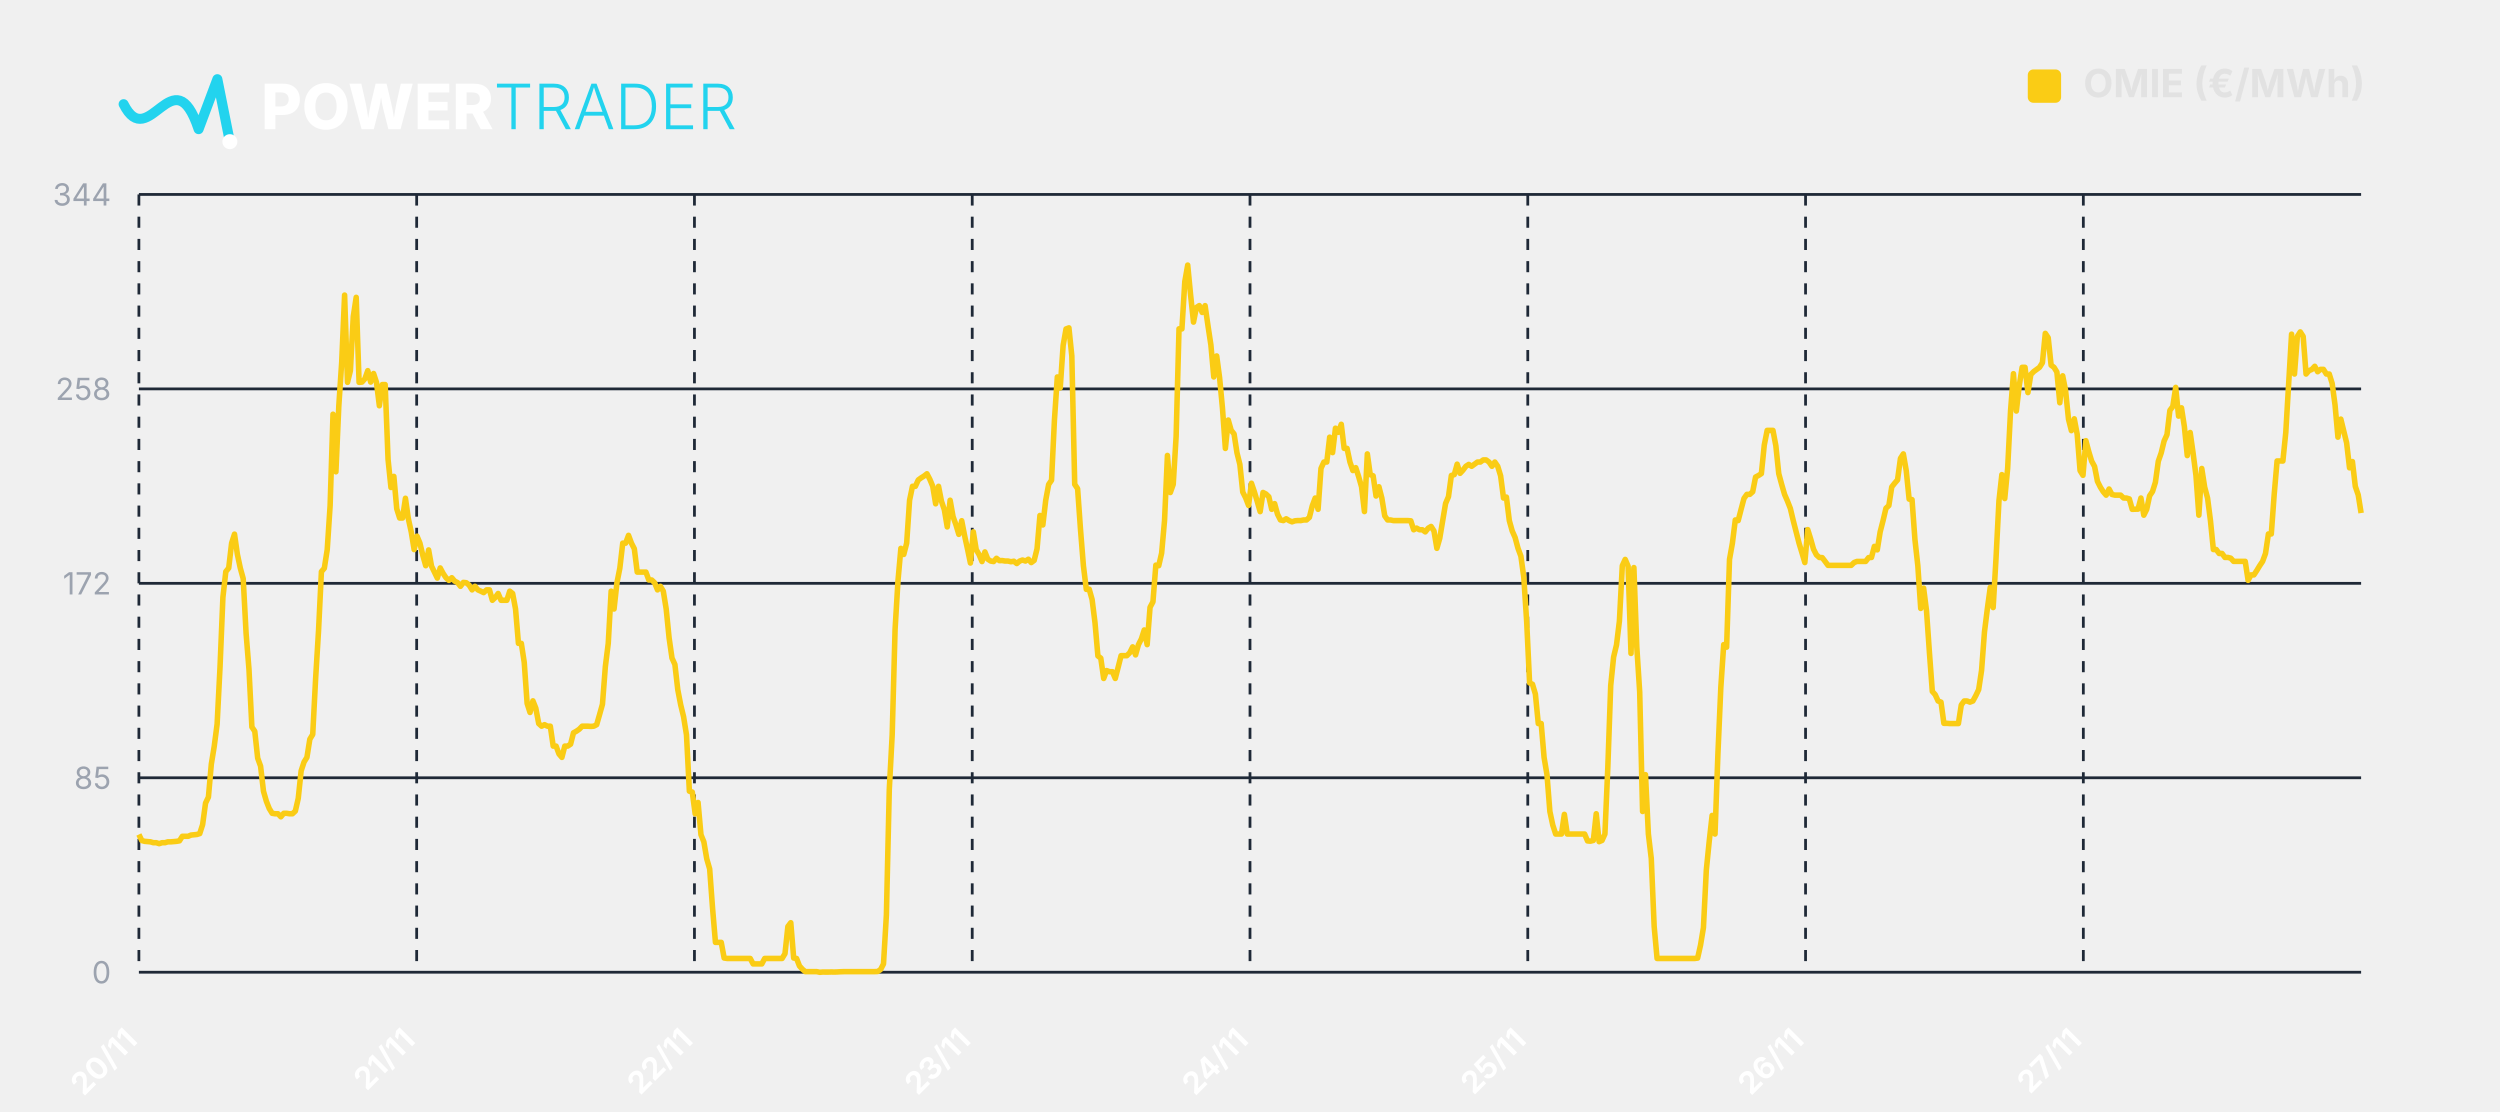
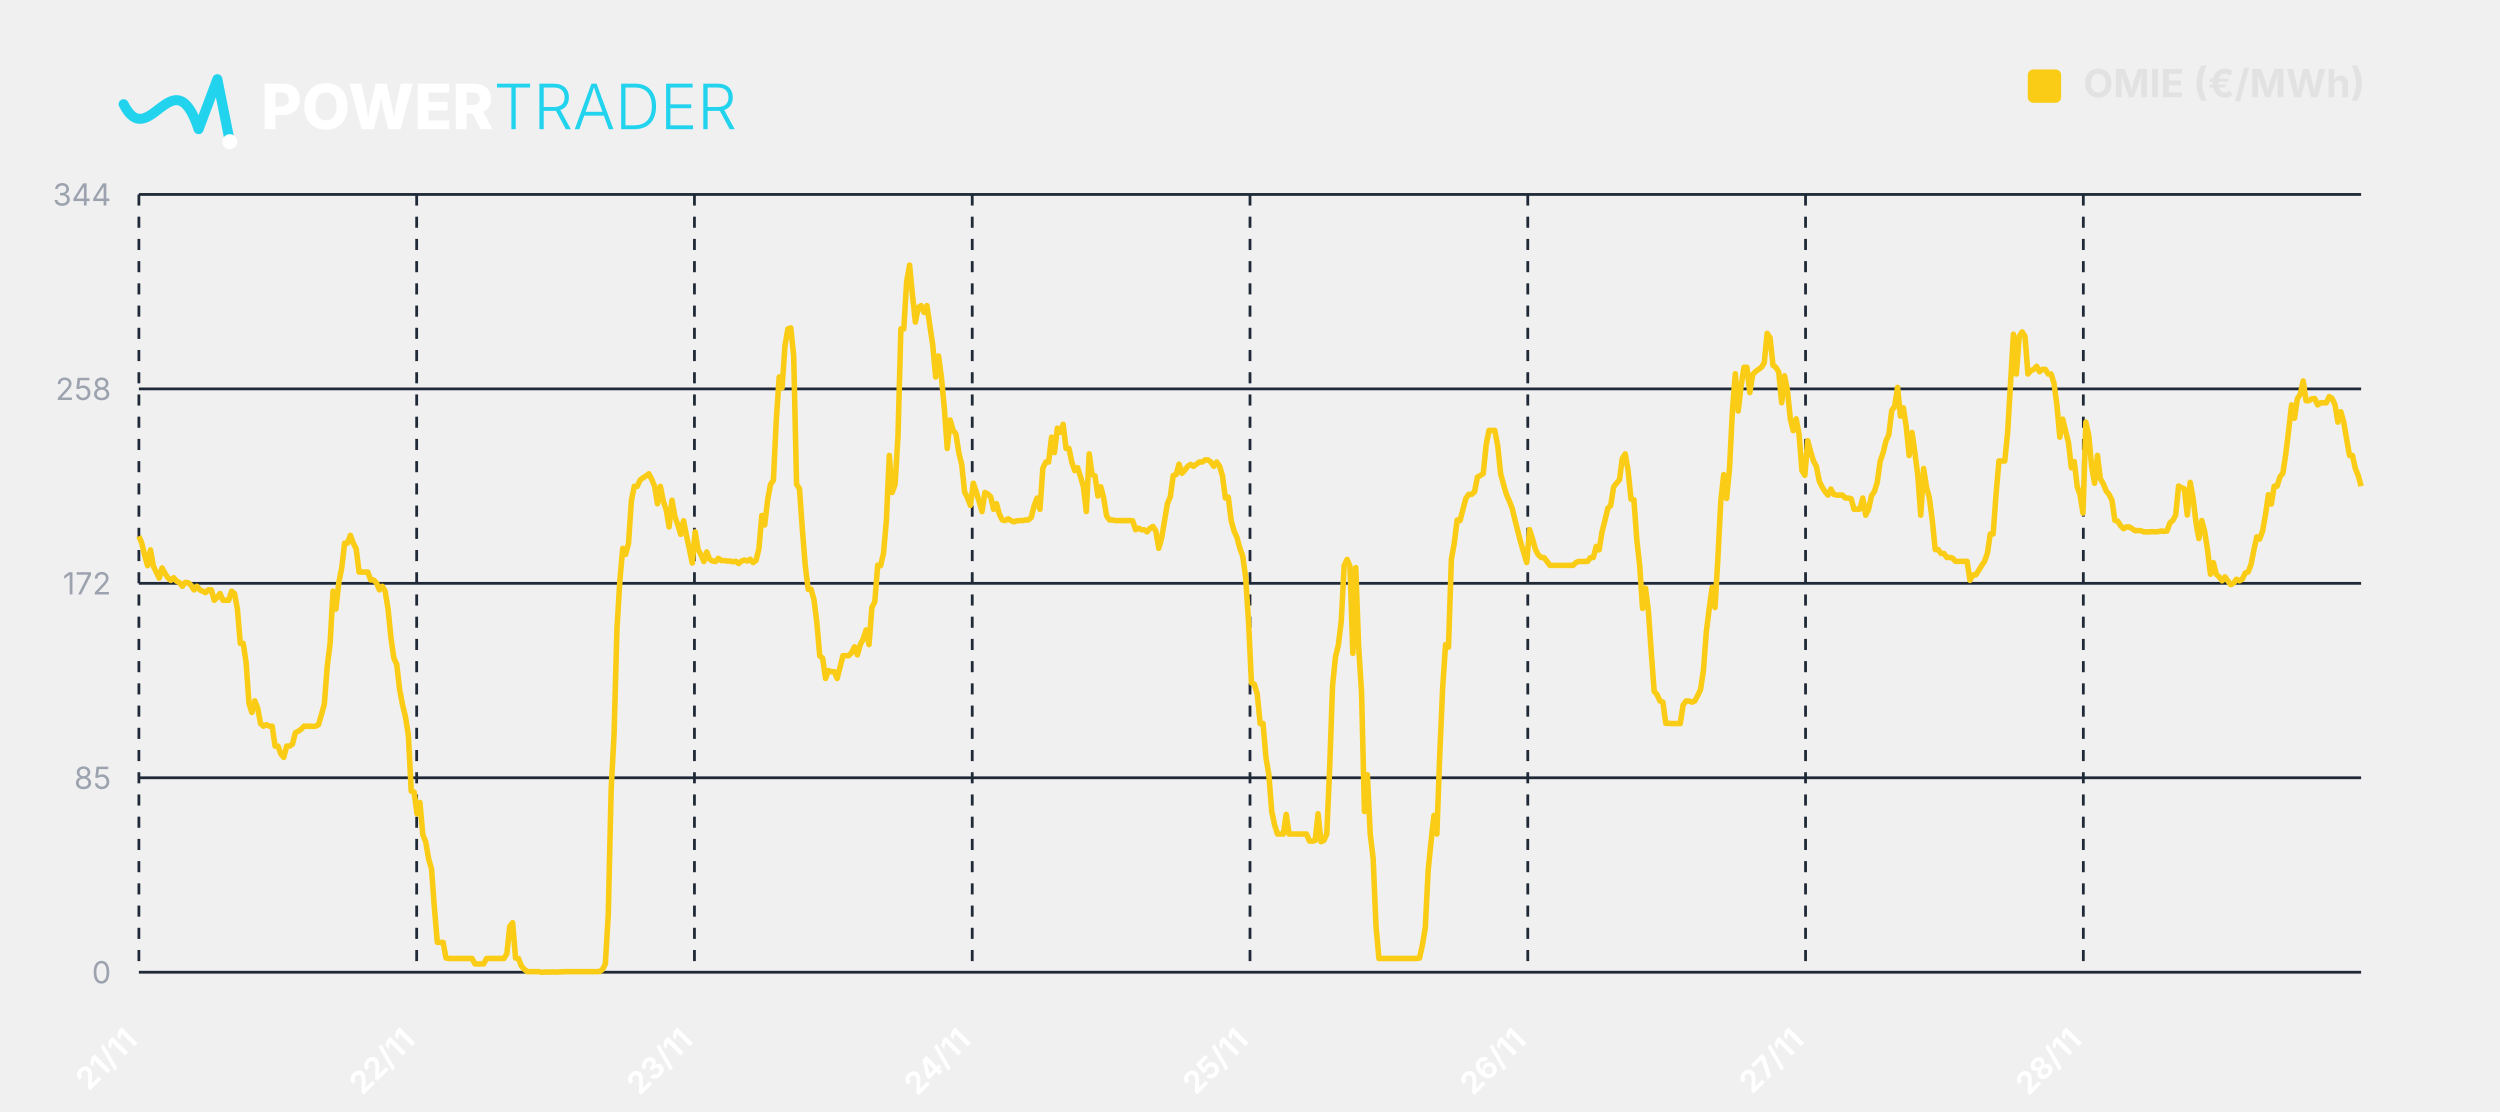
<svg xmlns="http://www.w3.org/2000/svg" viewBox="0 0 900 400" style="font-family: 'Inter', sans-serif; background: #0b0f19;">
  <g transform="translate(40, 15) scale(0.45)">
    <path d="M10 50 C30 90 50 10 70 70 L85 30 L95 80" stroke="#22d3ee" stroke-width="8" stroke-linecap="round" stroke-linejoin="round" fill="none" />
    <circle cx="95" cy="80" r="6" fill="#ffffff" />
    <text x="120" y="70" font-family="'Inter', sans-serif" font-weight="800" font-size="50" fill="#ffffff">POWER<tspan fill="#22d3ee" font-weight="300">TRADER</tspan>
    </text>
  </g>
  <rect x="730" y="25" width="12" height="12" fill="#facc15" rx="2" />
  <text x="750" y="35" font-size="14" font-weight="bold" fill="#e2e2e2">OMIE (€/MWh)</text>
  <line x1="50" y1="350.0" x2="850" y2="350.0" stroke="#1f2937" stroke-width="1" />
  <text x="40" y="354.0" text-anchor="end" font-size="11" fill="#9ca3af">0</text>
  <line x1="50" y1="280.0" x2="850" y2="280.0" stroke="#1f2937" stroke-width="1" />
  <text x="40" y="284.0" text-anchor="end" font-size="11" fill="#9ca3af">85</text>
  <line x1="50" y1="210.0" x2="850" y2="210.0" stroke="#1f2937" stroke-width="1" />
  <text x="40" y="214.0" text-anchor="end" font-size="11" fill="#9ca3af">172</text>
  <line x1="50" y1="140.0" x2="850" y2="140.0" stroke="#1f2937" stroke-width="1" />
  <text x="40" y="144.0" text-anchor="end" font-size="11" fill="#9ca3af">258</text>
  <line x1="50" y1="70.0" x2="850" y2="70.0" stroke="#1f2937" stroke-width="1" />
  <text x="40" y="74.0" text-anchor="end" font-size="11" fill="#9ca3af">344</text>
  <line x1="50.0" y1="70" x2="50.0" y2="350" stroke="#1f2937" stroke-width="1" stroke-dasharray="4,4" />
-   <text x="50.0" y="375" text-anchor="end" transform="rotate(-45, 50.0, 375)" font-size="11" font-weight="bold" fill="#ffffff">20/11</text>
+   <text x="50.0" y="375" text-anchor="end" transform="rotate(-45, 50.0, 375)" font-size="11" font-weight="bold" fill="#ffffff">21/11</text>
  <line x1="150.0" y1="70" x2="150.0" y2="350" stroke="#1f2937" stroke-width="1" stroke-dasharray="4,4" />
-   <text x="150.0" y="375" text-anchor="end" transform="rotate(-45, 150.0, 375)" font-size="11" font-weight="bold" fill="#ffffff">21/11</text>
+   <text x="150.0" y="375" text-anchor="end" transform="rotate(-45, 150.0, 375)" font-size="11" font-weight="bold" fill="#ffffff">22/11</text>
  <line x1="250.0" y1="70" x2="250.0" y2="350" stroke="#1f2937" stroke-width="1" stroke-dasharray="4,4" />
-   <text x="250.0" y="375" text-anchor="end" transform="rotate(-45, 250.0, 375)" font-size="11" font-weight="bold" fill="#ffffff">22/11</text>
+   <text x="250.0" y="375" text-anchor="end" transform="rotate(-45, 250.0, 375)" font-size="11" font-weight="bold" fill="#ffffff">23/11</text>
  <line x1="350.0" y1="70" x2="350.0" y2="350" stroke="#1f2937" stroke-width="1" stroke-dasharray="4,4" />
-   <text x="350.0" y="375" text-anchor="end" transform="rotate(-45, 350.0, 375)" font-size="11" font-weight="bold" fill="#ffffff">23/11</text>
+   <text x="350.0" y="375" text-anchor="end" transform="rotate(-45, 350.0, 375)" font-size="11" font-weight="bold" fill="#ffffff">24/11</text>
  <line x1="450.0" y1="70" x2="450.0" y2="350" stroke="#1f2937" stroke-width="1" stroke-dasharray="4,4" />
-   <text x="450.0" y="375" text-anchor="end" transform="rotate(-45, 450.0, 375)" font-size="11" font-weight="bold" fill="#ffffff">24/11</text>
+   <text x="450.0" y="375" text-anchor="end" transform="rotate(-45, 450.0, 375)" font-size="11" font-weight="bold" fill="#ffffff">25/11</text>
  <line x1="550.0" y1="70" x2="550.0" y2="350" stroke="#1f2937" stroke-width="1" stroke-dasharray="4,4" />
-   <text x="550.0" y="375" text-anchor="end" transform="rotate(-45, 550.0, 375)" font-size="11" font-weight="bold" fill="#ffffff">25/11</text>
+   <text x="550.0" y="375" text-anchor="end" transform="rotate(-45, 550.0, 375)" font-size="11" font-weight="bold" fill="#ffffff">26/11</text>
  <line x1="650.0" y1="70" x2="650.0" y2="350" stroke="#1f2937" stroke-width="1" stroke-dasharray="4,4" />
-   <text x="650.0" y="375" text-anchor="end" transform="rotate(-45, 650.0, 375)" font-size="11" font-weight="bold" fill="#ffffff">26/11</text>
+   <text x="650.0" y="375" text-anchor="end" transform="rotate(-45, 650.0, 375)" font-size="11" font-weight="bold" fill="#ffffff">27/11</text>
  <line x1="750.0" y1="70" x2="750.0" y2="350" stroke="#1f2937" stroke-width="1" stroke-dasharray="4,4" />
-   <text x="750.0" y="375" text-anchor="end" transform="rotate(-45, 750.0, 375)" font-size="11" font-weight="bold" fill="#ffffff">27/11</text>
-   <polyline points="50.0,300.413 51.043,302.589 52.086,302.881 53.129,302.971 54.172,303.06 55.215,303.377 56.258,303.377 57.301,303.718 58.344,303.377 59.387,303.377 60.43,303.06 61.473,303.06 62.516,302.971 63.559,302.881 64.602,302.703 65.645,301.071 66.688,301.071 67.731,301.071 68.774,300.625 69.817,300.519 70.86,300.413 71.904,300.097 72.947,296.85 73.99,289.137 75.033,286.945 76.076,275.092 77.119,268.695 78.162,260.666 79.205,240.184 80.248,215.017 81.291,205.787 82.334,204.496 83.377,195.533 84.42,192.294 85.463,199.592 86.506,204.496 87.549,208.295 88.592,228.006 89.635,240.996 90.678,261.722 91.721,263.264 92.764,272.933 93.807,275.807 94.85,284.834 95.893,288.455 96.936,291.086 97.979,292.79 99.022,292.953 100.065,292.953 101.108,294.049 102.151,292.79 103.194,292.79 104.237,292.953 105.28,292.953 106.323,291.979 107.366,287.432 108.409,277.528 109.452,274.329 110.495,272.657 111.538,266.114 112.581,264.393 113.625,244.243 114.668,227.138 115.711,205.787 116.754,204.569 117.797,197.896 118.84,182.065 119.883,149.121 120.926,169.847 121.969,146.174 123.012,130.4 124.055,106.232 125.098,137.642 126.141,133.436 127.184,113.952 128.227,107.044 129.27,137.642 130.313,137.552 131.356,136.375 132.399,133.436 133.442,137.552 134.485,134.467 135.528,137.642 136.571,146.077 137.614,138.453 138.657,138.453 139.7,165.382 140.743,175.489 141.786,171.503 142.829,183.177 143.872,186.481 144.915,186.481 145.958,179.378 147.001,186.709 148.044,191.474 149.087,197.839 150.13,193.025 151.173,195.533 152.216,199.925 153.259,203.651 154.302,197.977 155.346,203.806 156.389,205.949 157.432,208.108 158.475,204.463 159.518,206.42 160.561,207.987 161.604,208.937 162.647,207.987 163.69,209.213 164.733,209.74 165.776,211.072 166.819,209.659 167.862,209.789 168.905,210.674 169.948,212.354 170.991,211.072 172.034,212.354 173.077,212.817 174.12,213.337 175.163,212.354 176.206,212.354 177.249,216.097 178.292,215.098 179.335,213.661 180.378,216.097 181.421,216.097 182.464,216.097 183.507,212.817 184.55,213.661 185.593,219.239 186.636,231.611 187.679,231.611 188.722,238.438 189.765,253.238 190.808,256.485 191.851,252.304 192.894,254.943 193.937,260.48 194.98,261.429 196.023,260.885 197.066,261.429 198.11,261.429 199.153,268.598 200.196,268.598 201.239,271.431 202.282,272.657 203.325,268.598 204.368,268.598 205.411,267.9 206.454,263.808 207.497,263.24 208.54,262.509 209.583,261.429 210.626,261.429 211.669,261.429 212.712,261.511 213.755,261.429 214.798,260.885 215.841,257.257 216.884,253.522 217.927,239.965 218.97,231.611 220.013,212.817 221.056,219.239 222.099,209.789 223.142,204.528 224.185,195.533 225.228,195.533 226.271,192.724 227.314,195.533 228.357,197.563 229.4,205.949 230.443,205.949 231.486,205.949 232.529,205.949 233.572,208.79 234.615,208.79 235.658,209.789 236.701,212.354 237.744,211.072 238.787,212.817 239.831,219.239 240.874,229.63 241.917,236.912 242.96,239.202 244.003,248.302 245.046,253.725 246.089,258.028 247.132,264.539 248.175,284.826 249.218,285.143 250.261,292.953 251.304,288.894 252.347,300.503 253.39,303.06 254.433,309.189 255.476,312.802 256.519,326.944 257.562,339.259 258.605,339.259 259.648,339.259 260.691,344.885 261.734,345.048 262.777,345.048 263.82,345.048 264.863,345.048 265.906,345.048 266.949,345.048 267.992,345.048 269.035,345.048 270.078,345.048 271.121,347.012 272.164,347.012 273.207,347.012 274.25,347.012 275.293,345.048 276.336,345.048 277.379,345.048 278.422,345.048 279.465,345.048 280.508,345.048 281.551,345.048 282.595,343.319 283.638,333.544 284.681,332.18 285.724,344.885 286.767,345.048 287.81,347.751 288.853,348.912 289.896,349.781 290.939,349.781 291.982,349.781 293.025,349.789 294.068,349.797 295.111,350.024 296.154,349.935 297.197,349.943 298.24,349.943 299.283,349.911 300.326,349.935 301.369,349.903 302.412,349.838 303.455,349.797 304.498,349.789 305.541,349.789 306.584,349.781 307.627,349.781 308.67,349.781 309.713,349.781 310.756,349.781 311.799,349.781 312.842,349.781 313.885,349.781 314.928,349.781 315.971,349.74 317.014,349.034 318.057,347.012 319.1,329.404 320.143,284.234 321.186,264.539 322.229,226.561 323.272,209.099 324.316,197.409 325.359,199.592 326.402,195.533 327.445,180.108 328.488,175.075 329.531,175.075 330.574,172.786 331.617,172.023 332.66,171.373 333.703,170.561 334.746,172.567 335.789,175.075 336.832,181.367 337.875,175.075 338.918,180.425 339.961,183.494 341.004,189.688 342.047,180.084 343.09,185.954 344.133,188.892 345.176,192.367 346.219,187.464 347.262,192.854 348.305,197.66 349.348,202.685 350.391,191.474 351.434,197.863 352.477,199.674 353.52,202.158 354.563,198.691 355.606,201.305 356.649,201.979 357.692,202.158 358.735,200.989 359.778,201.825 360.821,201.801 361.864,201.979 362.907,201.979 363.95,202.231 364.993,202.044 366.037,202.872 367.08,201.979 368.123,201.606 369.166,201.979 370.209,201.322 371.252,202.523 372.295,201.752 373.338,197.563 374.381,185.572 375.424,188.982 376.467,180.043 377.51,174.409 378.553,172.883 379.596,151.215 380.639,135.701 381.682,139.622 382.725,124.368 383.768,118.426 384.811,118.028 385.854,128.135 386.897,174.369 387.94,175.936 388.983,190.662 390.026,203.651 391.069,212.176 392.112,212.103 393.155,215.829 394.198,224.15 395.241,236.125 396.284,236.937 397.327,244.243 398.37,241.402 399.413,241.807 400.456,241.807 401.499,244.243 402.542,240.184 403.585,236.043 404.628,236.043 405.671,236.043 406.714,234.972 407.757,232.869 408.801,235.759 409.844,232.066 410.887,230.036 411.93,226.789 412.973,232.066 414.016,218.63 415.059,216.665 416.102,203.449 417.145,203.651 418.188,199.138 419.231,187.415 420.274,163.961 421.317,177.308 422.36,174.369 423.403,157.126 424.446,118.369 425.489,118.409 426.532,101.353 427.575,95.435 428.618,106.232 429.661,115.958 430.704,110.689 431.747,110.015 432.79,112.475 433.833,110.031 434.876,117.281 435.919,124.173 436.962,135.701 438.005,128.143 439.048,135.921 440.091,146.986 441.134,161.436 442.177,151.215 443.22,154.901 444.263,156.216 445.306,162.995 446.349,167.184 447.392,177.137 448.435,179.215 449.478,181.951 450.522,173.971 451.565,177.032 452.608,180.539 453.651,184.184 454.694,177.291 455.737,177.835 456.78,178.834 457.823,183.356 458.866,181.31 459.909,185.109 460.952,187.179 461.995,187.415 463.038,186.765 464.081,187.415 465.124,187.861 466.167,187.496 467.21,187.399 468.253,187.415 469.296,187.188 470.339,187.188 471.382,186.246 472.425,182.081 473.468,179.297 474.511,183.356 475.554,168.629 476.597,166.34 477.64,166.34 478.683,157.385 479.726,162.938 480.769,154.154 481.812,155.632 482.855,152.75 483.898,161.42 484.941,161.42 485.984,166.34 487.027,169.392 488.07,168.361 489.113,171.584 490.156,175.237 491.199,184.168 492.243,163.409 493.286,170.87 494.329,171.3 495.372,178.566 496.415,175.237 497.458,179.297 498.501,185.71 499.544,187.188 500.587,187.188 501.63,187.415 502.673,187.415 503.716,187.415 504.759,187.415 505.802,187.415 506.845,187.415 507.888,187.496 508.931,190.719 509.974,190.118 511.017,190.719 512.06,190.719 513.103,191.474 514.146,190.151 515.189,189.526 516.232,191.149 517.275,197.392 518.318,193.755 519.361,187.496 520.404,181.261 521.447,178.818 522.49,171.17 523.533,170.87 524.576,167.103 525.619,170.399 526.662,169.271 527.705,167.866 528.748,167.192 529.791,167.866 530.834,167.103 531.877,166.34 532.92,166.34 533.963,165.577 535.007,165.577 536.05,166.34 537.093,167.866 538.136,166.34 539.179,167.866 540.222,171.3 541.265,179.297 542.308,178.956 543.351,187.415 544.394,191.149 545.437,193.504 546.48,197.392 547.523,200.234 548.566,207.841 549.609,223.89 550.652,245.842 551.695,246.329 552.738,249.861 553.781,260.48 554.824,260.455 555.867,272.657 556.91,278.884 557.953,292.133 558.996,297.012 560.039,300.251 561.082,300.251 562.125,300.251 563.168,293.172 564.211,300.251 565.254,300.251 566.297,300.251 567.34,300.251 568.383,300.251 569.426,300.251 570.469,300.251 571.512,302.735 572.555,302.825 573.598,302.557 574.641,292.953 575.684,303.003 576.728,302.557 577.771,300.251 578.814,276.27 579.857,246.776 580.9,236.531 581.943,232.163 582.986,223.574 584.029,203.651 585.072,201.395 586.115,203.83 587.158,235.232 588.201,204.333 589.244,232.869 590.287,249.09 591.33,292.133 592.373,278.884 593.416,300.251 594.459,309.051 595.502,333.544 596.545,345.048 597.588,345.048 598.631,345.048 599.674,345.048 600.717,345.048 601.76,345.048 602.803,345.048 603.846,345.048 604.889,345.048 605.932,345.048 606.975,345.048 608.018,345.048 609.061,345.048 610.104,345.048 611.147,344.91 612.19,340.25 613.233,333.966 614.276,313.248 615.319,302.857 616.362,293.562 617.405,300.251 618.449,271.407 619.492,247.547 620.535,232.066 621.578,232.983 622.621,201.395 623.664,195.533 624.707,187.188 625.75,187.407 626.793,183.356 627.836,179.427 628.879,177.973 629.922,177.973 630.965,177.032 632.008,171.738 633.051,171.178 634.094,170.504 635.137,160.219 636.18,154.942 637.223,154.942 638.266,154.942 639.309,160.495 640.352,170.504 641.395,174.369 642.438,177.973 643.481,180.376 644.524,183.031 645.567,187.415 646.61,191.474 647.653,195.533 648.696,198.983 649.739,202.515 650.782,190.662 651.825,193.991 652.868,197.709 653.911,199.755 654.954,200.688 655.997,200.745 657.04,202.109 658.083,203.53 659.126,203.53 660.169,203.53 661.213,203.53 662.256,203.53 663.299,203.53 664.342,203.53 665.385,203.53 666.428,203.53 667.471,202.515 668.514,202.109 669.557,202.109 670.6,202.109 671.643,202.109 672.686,200.745 673.729,200.688 674.772,196.702 675.815,197.952 676.858,191.474 677.901,187.415 678.944,182.974 679.987,182.0 681.03,175.286 682.073,173.971 683.116,172.761 684.159,165.033 685.202,163.409 686.245,169.425 687.288,179.686 688.331,179.865 689.374,194.226 690.417,203.651 691.46,219.036 692.503,211.737 693.546,219.888 694.589,234.874 695.632,248.911 696.675,250.08 697.718,252.361 698.761,252.767 699.804,260.398 700.847,260.398 701.89,260.48 702.934,260.48 703.977,260.48 705.02,260.48 706.063,253.782 707.106,252.361 708.149,252.361 709.192,252.767 710.235,252.361 711.278,250.453 712.321,248.262 713.364,241.345 714.407,227.519 715.45,219.141 716.493,211.453 717.536,218.719 718.579,200.745 719.622,180.32 720.665,170.87 721.708,179.475 722.751,168.654 723.794,147.976 724.837,134.532 725.88,147.976 726.923,138.9 727.966,132.243 729.009,132.243 730.052,141.327 731.095,134.825 732.138,133.769 733.181,133.006 734.224,132.243 735.267,130.587 736.31,120.017 737.353,121.576 738.396,131.48 739.439,132.243 740.482,133.932 741.525,144.997 742.568,135.295 743.611,140.605 744.654,150.883 745.698,155.023 746.741,150.777 747.784,156.322 748.827,169.425 749.87,171.113 750.913,158.652 751.956,162.581 752.999,166.015 754.042,167.931 755.085,173.289 756.128,175.375 757.171,177.032 758.214,178.249 759.257,176.049 760.3,177.998 761.343,178.249 762.386,178.249 763.429,178.249 764.472,179.272 765.515,179.297 766.558,179.613 767.601,183.356 768.644,183.315 769.687,183.283 770.73,179.297 771.773,185.467 772.816,183.356 773.859,178.485 774.902,176.95 775.945,173.614 776.988,166.056 778.031,163.06 779.074,158.757 780.117,156.468 781.16,147.725 782.203,146.344 783.246,139.46 784.289,149.803 785.332,146.823 786.375,153.586 787.419,164.01 788.462,155.705 789.505,163.06 790.548,171.178 791.591,185.467 792.634,168.654 793.677,175.375 794.72,179.297 795.763,187.415 796.806,197.831 797.849,197.831 798.892,199.251 799.935,199.251 800.978,200.672 802.021,200.672 803.064,200.94 804.107,202.093 805.15,202.093 806.193,202.093 807.236,202.093 808.279,202.093 809.322,208.928 810.365,206.964 811.408,206.964 812.451,205.373 813.494,203.651 814.537,202.093 815.58,199.251 816.623,192.229 817.666,192.229 818.709,177.998 819.752,165.942 820.795,165.942 821.838,165.966 822.881,155.705 823.924,137.999 824.967,120.301 826.01,134.646 827.053,121.113 828.096,119.489 829.14,121.113 830.183,134.646 831.226,133.428 832.269,133.006 833.312,131.87 834.355,133.818 835.398,132.974 836.441,132.974 837.484,134.646 838.527,134.646 839.57,137.999 840.613,145.768 841.656,157.377 842.699,150.883 843.742,155.145 844.785,159.431 845.828,168.418 846.871,166.169 847.914,175.124 848.957,178.16 850.0,184.695" fill="none" stroke="#facc15" stroke-width="2" stroke-linejoin="round" />
+   <text x="750.0" y="375" text-anchor="end" transform="rotate(-45, 750.0, 375)" font-size="11" font-weight="bold" fill="#ffffff">28/11</text>
+   <polyline points="50.0,193.025 51.043,195.533 52.086,199.925 53.129,203.651 54.172,197.977 55.215,203.806 56.258,205.949 57.301,208.108 58.344,204.463 59.387,206.42 60.43,207.987 61.473,208.937 62.516,207.987 63.559,209.213 64.602,209.74 65.645,211.072 66.688,209.659 67.731,209.789 68.774,210.674 69.817,212.354 70.86,211.072 71.904,212.354 72.947,212.817 73.99,213.337 75.033,212.354 76.076,212.354 77.119,216.097 78.162,215.098 79.205,213.661 80.248,216.097 81.291,216.097 82.334,216.097 83.377,212.817 84.42,213.661 85.463,219.239 86.506,231.611 87.549,231.611 88.592,238.438 89.635,253.238 90.678,256.485 91.721,252.304 92.764,254.943 93.807,260.48 94.85,261.429 95.893,260.885 96.936,261.429 97.979,261.429 99.022,268.598 100.065,268.598 101.108,271.431 102.151,272.657 103.194,268.598 104.237,268.598 105.28,267.9 106.323,263.808 107.366,263.24 108.409,262.509 109.452,261.429 110.495,261.429 111.538,261.429 112.581,261.511 113.625,261.429 114.668,260.885 115.711,257.257 116.754,253.522 117.797,239.965 118.84,231.611 119.883,212.817 120.926,219.239 121.969,209.789 123.012,204.528 124.055,195.533 125.098,195.533 126.141,192.724 127.184,195.533 128.227,197.563 129.27,205.949 130.313,205.949 131.356,205.949 132.399,205.949 133.442,208.79 134.485,208.79 135.528,209.789 136.571,212.354 137.614,211.072 138.657,212.817 139.7,219.239 140.743,229.63 141.786,236.912 142.829,239.202 143.872,248.302 144.915,253.725 145.958,258.028 147.001,264.539 148.044,284.826 149.087,285.143 150.13,292.953 151.173,288.894 152.216,300.503 153.259,303.06 154.302,309.189 155.346,312.802 156.389,326.944 157.432,339.259 158.475,339.259 159.518,339.259 160.561,344.885 161.604,345.048 162.647,345.048 163.69,345.048 164.733,345.048 165.776,345.048 166.819,345.048 167.862,345.048 168.905,345.048 169.948,345.048 170.991,347.012 172.034,347.012 173.077,347.012 174.12,347.012 175.163,345.048 176.206,345.048 177.249,345.048 178.292,345.048 179.335,345.048 180.378,345.048 181.421,345.048 182.464,343.319 183.507,333.544 184.55,332.18 185.593,344.885 186.636,345.048 187.679,347.751 188.722,348.912 189.765,349.781 190.808,349.781 191.851,349.781 192.894,349.789 193.937,349.797 194.98,350.024 196.023,349.935 197.066,349.943 198.11,349.943 199.153,349.911 200.196,349.935 201.239,349.903 202.282,349.838 203.325,349.797 204.368,349.789 205.411,349.789 206.454,349.781 207.497,349.781 208.54,349.781 209.583,349.781 210.626,349.781 211.669,349.781 212.712,349.781 213.755,349.781 214.798,349.781 215.841,349.74 216.884,349.034 217.927,347.012 218.97,329.404 220.013,284.234 221.056,264.539 222.099,226.561 223.142,209.099 224.185,197.409 225.228,199.592 226.271,195.533 227.314,180.108 228.357,175.075 229.4,175.075 230.443,172.786 231.486,172.023 232.529,171.373 233.572,170.561 234.615,172.567 235.658,175.075 236.701,181.367 237.744,175.075 238.787,180.425 239.831,183.494 240.874,189.688 241.917,180.084 242.96,185.954 244.003,188.892 245.046,192.367 246.089,187.464 247.132,192.854 248.175,197.66 249.218,202.685 250.261,191.474 251.304,197.863 252.347,199.674 253.39,202.158 254.433,198.691 255.476,201.305 256.519,201.979 257.562,202.158 258.605,200.989 259.648,201.825 260.691,201.801 261.734,201.979 262.777,201.979 263.82,202.231 264.863,202.044 265.906,202.872 266.949,201.979 267.992,201.606 269.035,201.979 270.078,201.322 271.121,202.523 272.164,201.752 273.207,197.563 274.25,185.572 275.293,188.982 276.336,180.043 277.379,174.409 278.422,172.883 279.465,151.215 280.508,135.701 281.551,139.622 282.595,124.368 283.638,118.426 284.681,118.028 285.724,128.135 286.767,174.369 287.81,175.936 288.853,190.662 289.896,203.651 290.939,212.176 291.982,212.103 293.025,215.829 294.068,224.15 295.111,236.125 296.154,236.937 297.197,244.243 298.24,241.402 299.283,241.807 300.326,241.807 301.369,244.243 302.412,240.184 303.455,236.043 304.498,236.043 305.541,236.043 306.584,234.972 307.627,232.869 308.67,235.759 309.713,232.066 310.756,230.036 311.799,226.789 312.842,232.066 313.885,218.63 314.928,216.665 315.971,203.449 317.014,203.651 318.057,199.138 319.1,187.415 320.143,163.961 321.186,177.308 322.229,174.369 323.272,157.126 324.316,118.369 325.359,118.409 326.402,101.353 327.445,95.435 328.488,106.232 329.531,115.958 330.574,110.689 331.617,110.015 332.66,112.475 333.703,110.031 334.746,117.281 335.789,124.173 336.832,135.701 337.875,128.143 338.918,135.921 339.961,146.986 341.004,161.436 342.047,151.215 343.09,154.901 344.133,156.216 345.176,162.995 346.219,167.184 347.262,177.137 348.305,179.215 349.348,181.951 350.391,173.971 351.434,177.032 352.477,180.539 353.52,184.184 354.563,177.291 355.606,177.835 356.649,178.834 357.692,183.356 358.735,181.31 359.778,185.109 360.821,187.179 361.864,187.415 362.907,186.765 363.95,187.415 364.993,187.861 366.037,187.496 367.08,187.399 368.123,187.415 369.166,187.188 370.209,187.188 371.252,186.246 372.295,182.081 373.338,179.297 374.381,183.356 375.424,168.629 376.467,166.34 377.51,166.34 378.553,157.385 379.596,162.938 380.639,154.154 381.682,155.632 382.725,152.75 383.768,161.42 384.811,161.42 385.854,166.34 386.897,169.392 387.94,168.361 388.983,171.584 390.026,175.237 391.069,184.168 392.112,163.409 393.155,170.87 394.198,171.3 395.241,178.566 396.284,175.237 397.327,179.297 398.37,185.71 399.413,187.188 400.456,187.188 401.499,187.415 402.542,187.415 403.585,187.415 404.628,187.415 405.671,187.415 406.714,187.415 407.757,187.496 408.801,190.719 409.844,190.118 410.887,190.719 411.93,190.719 412.973,191.474 414.016,190.151 415.059,189.526 416.102,191.149 417.145,197.392 418.188,193.755 419.231,187.496 420.274,181.261 421.317,178.818 422.36,171.17 423.403,170.87 424.446,167.103 425.489,170.399 426.532,169.271 427.575,167.866 428.618,167.192 429.661,167.866 430.704,167.103 431.747,166.34 432.79,166.34 433.833,165.577 434.876,165.577 435.919,166.34 436.962,167.866 438.005,166.34 439.048,167.866 440.091,171.3 441.134,179.297 442.177,178.956 443.22,187.415 444.263,191.149 445.306,193.504 446.349,197.392 447.392,200.234 448.435,207.841 449.478,223.89 450.522,245.842 451.565,246.329 452.608,249.861 453.651,260.48 454.694,260.455 455.737,272.657 456.78,278.884 457.823,292.133 458.866,297.012 459.909,300.251 460.952,300.251 461.995,300.251 463.038,293.172 464.081,300.251 465.124,300.251 466.167,300.251 467.21,300.251 468.253,300.251 469.296,300.251 470.339,300.251 471.382,302.735 472.425,302.825 473.468,302.557 474.511,292.953 475.554,303.003 476.597,302.557 477.64,300.251 478.683,276.27 479.726,246.776 480.769,236.531 481.812,232.163 482.855,223.574 483.898,203.651 484.941,201.395 485.984,203.83 487.027,235.232 488.07,204.333 489.113,232.869 490.156,249.09 491.199,292.133 492.243,278.884 493.286,300.251 494.329,309.051 495.372,333.544 496.415,345.048 497.458,345.048 498.501,345.048 499.544,345.048 500.587,345.048 501.63,345.048 502.673,345.048 503.716,345.048 504.759,345.048 505.802,345.048 506.845,345.048 507.888,345.048 508.931,345.048 509.974,345.048 511.017,344.91 512.06,340.25 513.103,333.966 514.146,313.248 515.189,302.857 516.232,293.562 517.275,300.251 518.318,271.407 519.361,247.547 520.404,232.066 521.447,232.983 522.49,201.395 523.533,195.533 524.576,187.188 525.619,187.407 526.662,183.356 527.705,179.427 528.748,177.973 529.791,177.973 530.834,177.032 531.877,171.738 532.92,171.178 533.963,170.504 535.007,160.219 536.05,154.942 537.093,154.942 538.136,154.942 539.179,160.495 540.222,170.504 541.265,174.369 542.308,177.973 543.351,180.376 544.394,183.031 545.437,187.415 546.48,191.474 547.523,195.533 548.566,198.983 549.609,202.515 550.652,190.662 551.695,193.991 552.738,197.709 553.781,199.755 554.824,200.688 555.867,200.745 556.91,202.109 557.953,203.53 558.996,203.53 560.039,203.53 561.082,203.53 562.125,203.53 563.168,203.53 564.211,203.53 565.254,203.53 566.297,203.53 567.34,202.515 568.383,202.109 569.426,202.109 570.469,202.109 571.512,202.109 572.555,200.745 573.598,200.688 574.641,196.702 575.684,197.952 576.728,191.474 577.771,187.415 578.814,182.974 579.857,182.0 580.9,175.286 581.943,173.971 582.986,172.761 584.029,165.033 585.072,163.409 586.115,169.425 587.158,179.686 588.201,179.865 589.244,194.226 590.287,203.651 591.33,219.036 592.373,211.737 593.416,219.888 594.459,234.874 595.502,248.911 596.545,250.08 597.588,252.361 598.631,252.767 599.674,260.398 600.717,260.398 601.76,260.48 602.803,260.48 603.846,260.48 604.889,260.48 605.932,253.782 606.975,252.361 608.018,252.361 609.061,252.767 610.104,252.361 611.147,250.453 612.19,248.262 613.233,241.345 614.276,227.519 615.319,219.141 616.362,211.453 617.405,218.719 618.449,200.745 619.492,180.32 620.535,170.87 621.578,179.475 622.621,168.654 623.664,147.976 624.707,134.532 625.75,147.976 626.793,138.9 627.836,132.243 628.879,132.243 629.922,141.327 630.965,134.825 632.008,133.769 633.051,133.006 634.094,132.243 635.137,130.587 636.18,120.017 637.223,121.576 638.266,131.48 639.309,132.243 640.352,133.932 641.395,144.997 642.438,135.295 643.481,140.605 644.524,150.883 645.567,155.023 646.61,150.777 647.653,156.322 648.696,169.425 649.739,171.113 650.782,158.652 651.825,162.581 652.868,166.015 653.911,167.931 654.954,173.289 655.997,175.375 657.04,177.032 658.083,178.249 659.126,176.049 660.169,177.998 661.213,178.249 662.256,178.249 663.299,178.249 664.342,179.272 665.385,179.297 666.428,179.613 667.471,183.356 668.514,183.315 669.557,183.283 670.6,179.297 671.643,185.467 672.686,183.356 673.729,178.485 674.772,176.95 675.815,173.614 676.858,166.056 677.901,163.06 678.944,158.757 679.987,156.468 681.03,147.725 682.073,146.344 683.116,139.46 684.159,149.803 685.202,146.823 686.245,153.586 687.288,164.01 688.331,155.705 689.374,163.06 690.417,171.178 691.46,185.467 692.503,168.654 693.546,175.375 694.589,179.297 695.632,187.415 696.675,197.831 697.718,197.831 698.761,199.251 699.804,199.251 700.847,200.672 701.89,200.672 702.934,200.94 703.977,202.093 705.02,202.093 706.063,202.093 707.106,202.093 708.149,202.093 709.192,208.928 710.235,206.964 711.278,206.964 712.321,205.373 713.364,203.651 714.407,202.093 715.45,199.251 716.493,192.229 717.536,192.229 718.579,177.998 719.622,165.942 720.665,165.942 721.708,165.966 722.751,155.705 723.794,137.999 724.837,120.301 725.88,134.646 726.923,121.113 727.966,119.489 729.009,121.113 730.052,134.646 731.095,133.428 732.138,133.006 733.181,131.87 734.224,133.818 735.267,132.974 736.31,132.974 737.353,134.646 738.396,134.646 739.439,137.999 740.482,145.768 741.525,157.377 742.568,150.883 743.611,155.145 744.654,159.431 745.698,168.418 746.741,166.169 747.784,175.124 748.827,178.16 749.87,184.695 750.913,151.97 751.956,156.768 752.999,168.077 754.042,173.979 755.085,163.937 756.128,172.339 757.171,174.15 758.214,176.723 759.257,177.998 760.3,180.076 761.343,187.334 762.386,187.642 763.429,189.242 764.472,190.329 765.515,189.696 766.558,189.696 767.601,190.337 768.644,191.068 769.687,190.987 770.73,191.068 771.773,191.466 772.816,191.474 773.859,191.474 774.902,191.385 775.945,191.466 776.988,191.385 778.031,191.174 779.074,191.279 780.117,191.174 781.16,188.275 782.203,187.342 783.246,185.467 784.289,174.97 785.332,175.546 786.375,176.017 787.419,185.393 788.462,173.654 789.505,179.297 790.548,188.064 791.591,193.893 792.634,187.415 793.677,191.279 794.72,198.009 795.763,206.72 796.806,202.556 797.849,206.704 798.892,207.711 799.935,209.083 800.978,207.662 802.021,209.083 803.064,210.471 804.107,209.911 805.15,208.522 806.193,209.083 807.236,208.482 808.279,206.29 809.322,205.916 810.365,203.27 811.408,197.961 812.451,193.268 813.494,194.064 814.537,191.174 815.58,185.312 816.623,178.103 817.666,181.48 818.709,175.035 819.752,175.035 820.795,171.674 821.838,170.318 822.881,163.417 823.924,154.942 824.967,145.768 826.01,150.574 827.053,143.544 828.096,141.952 829.14,137.146 830.183,144.242 831.226,144.242 832.269,143.544 833.312,143.479 834.355,145.768 835.398,145.005 836.441,145.005 837.484,145.005 838.527,142.764 839.57,143.479 840.613,145.768 841.656,151.97 842.699,148.228 843.742,151.97 844.785,158.067 845.828,163.961 846.871,163.961 847.914,168.645 848.957,171.178 850.0,175.035" fill="none" stroke="#facc15" stroke-width="2" stroke-linejoin="round" />
</svg>
